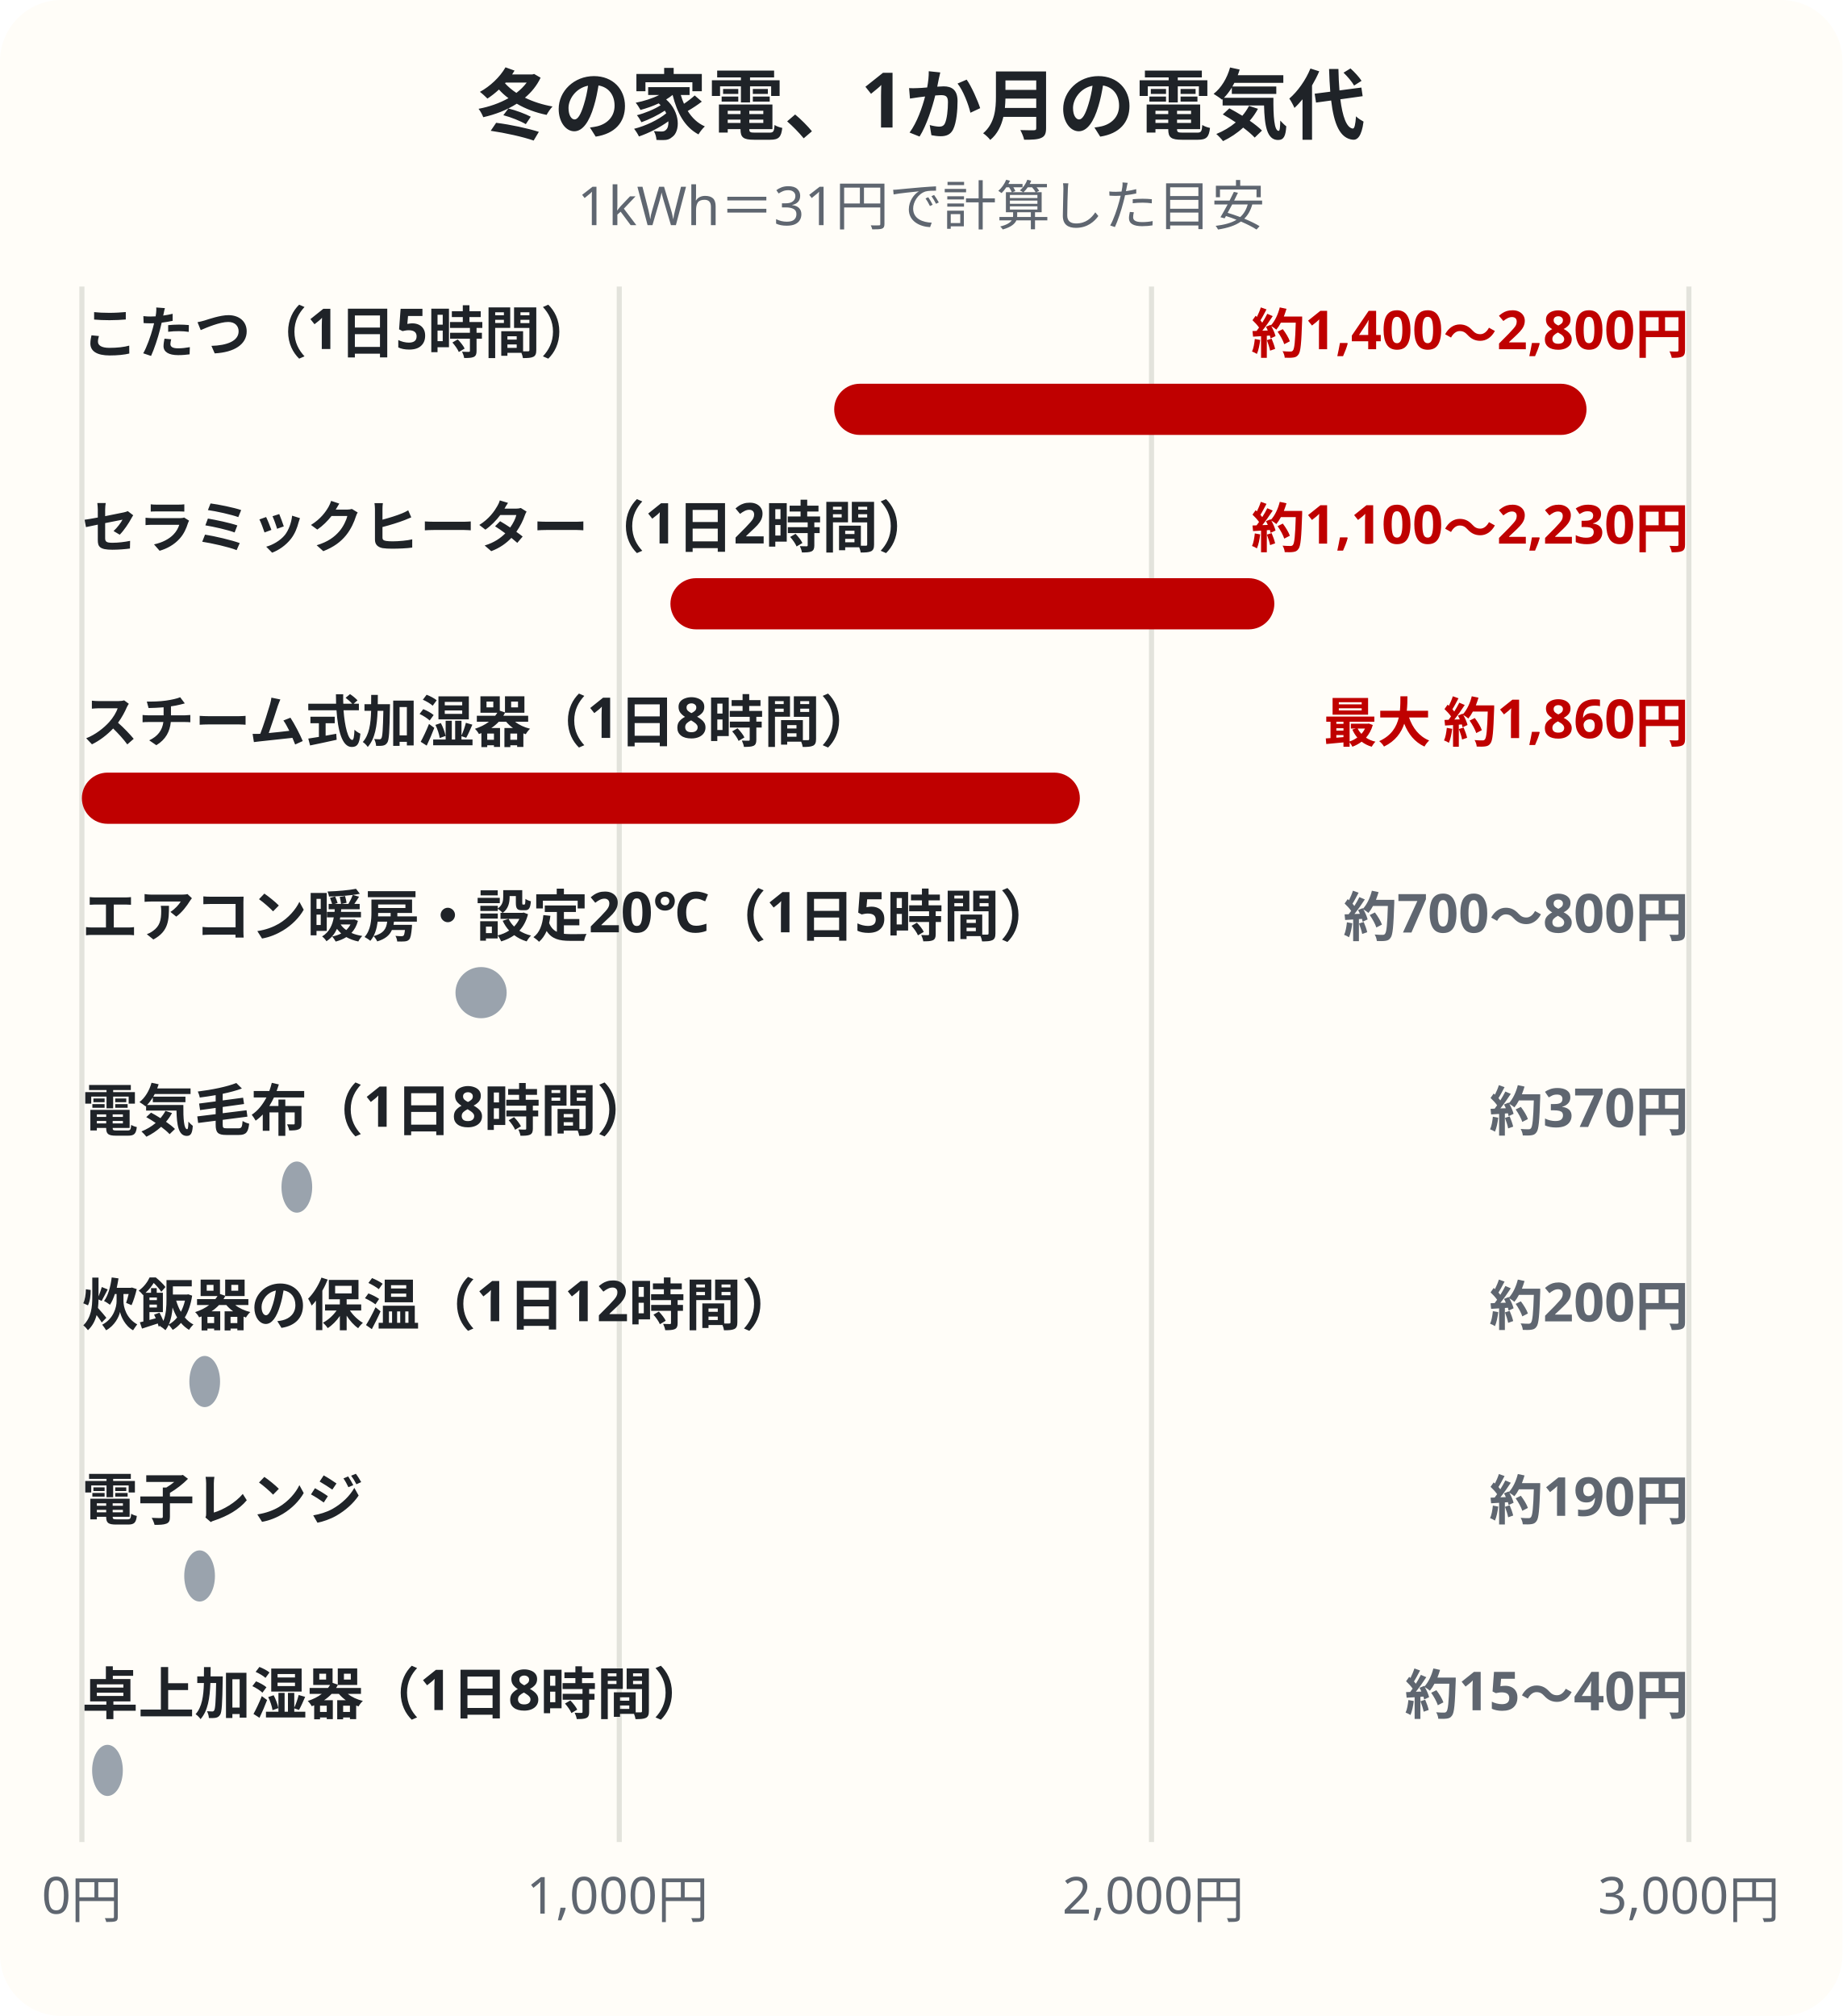
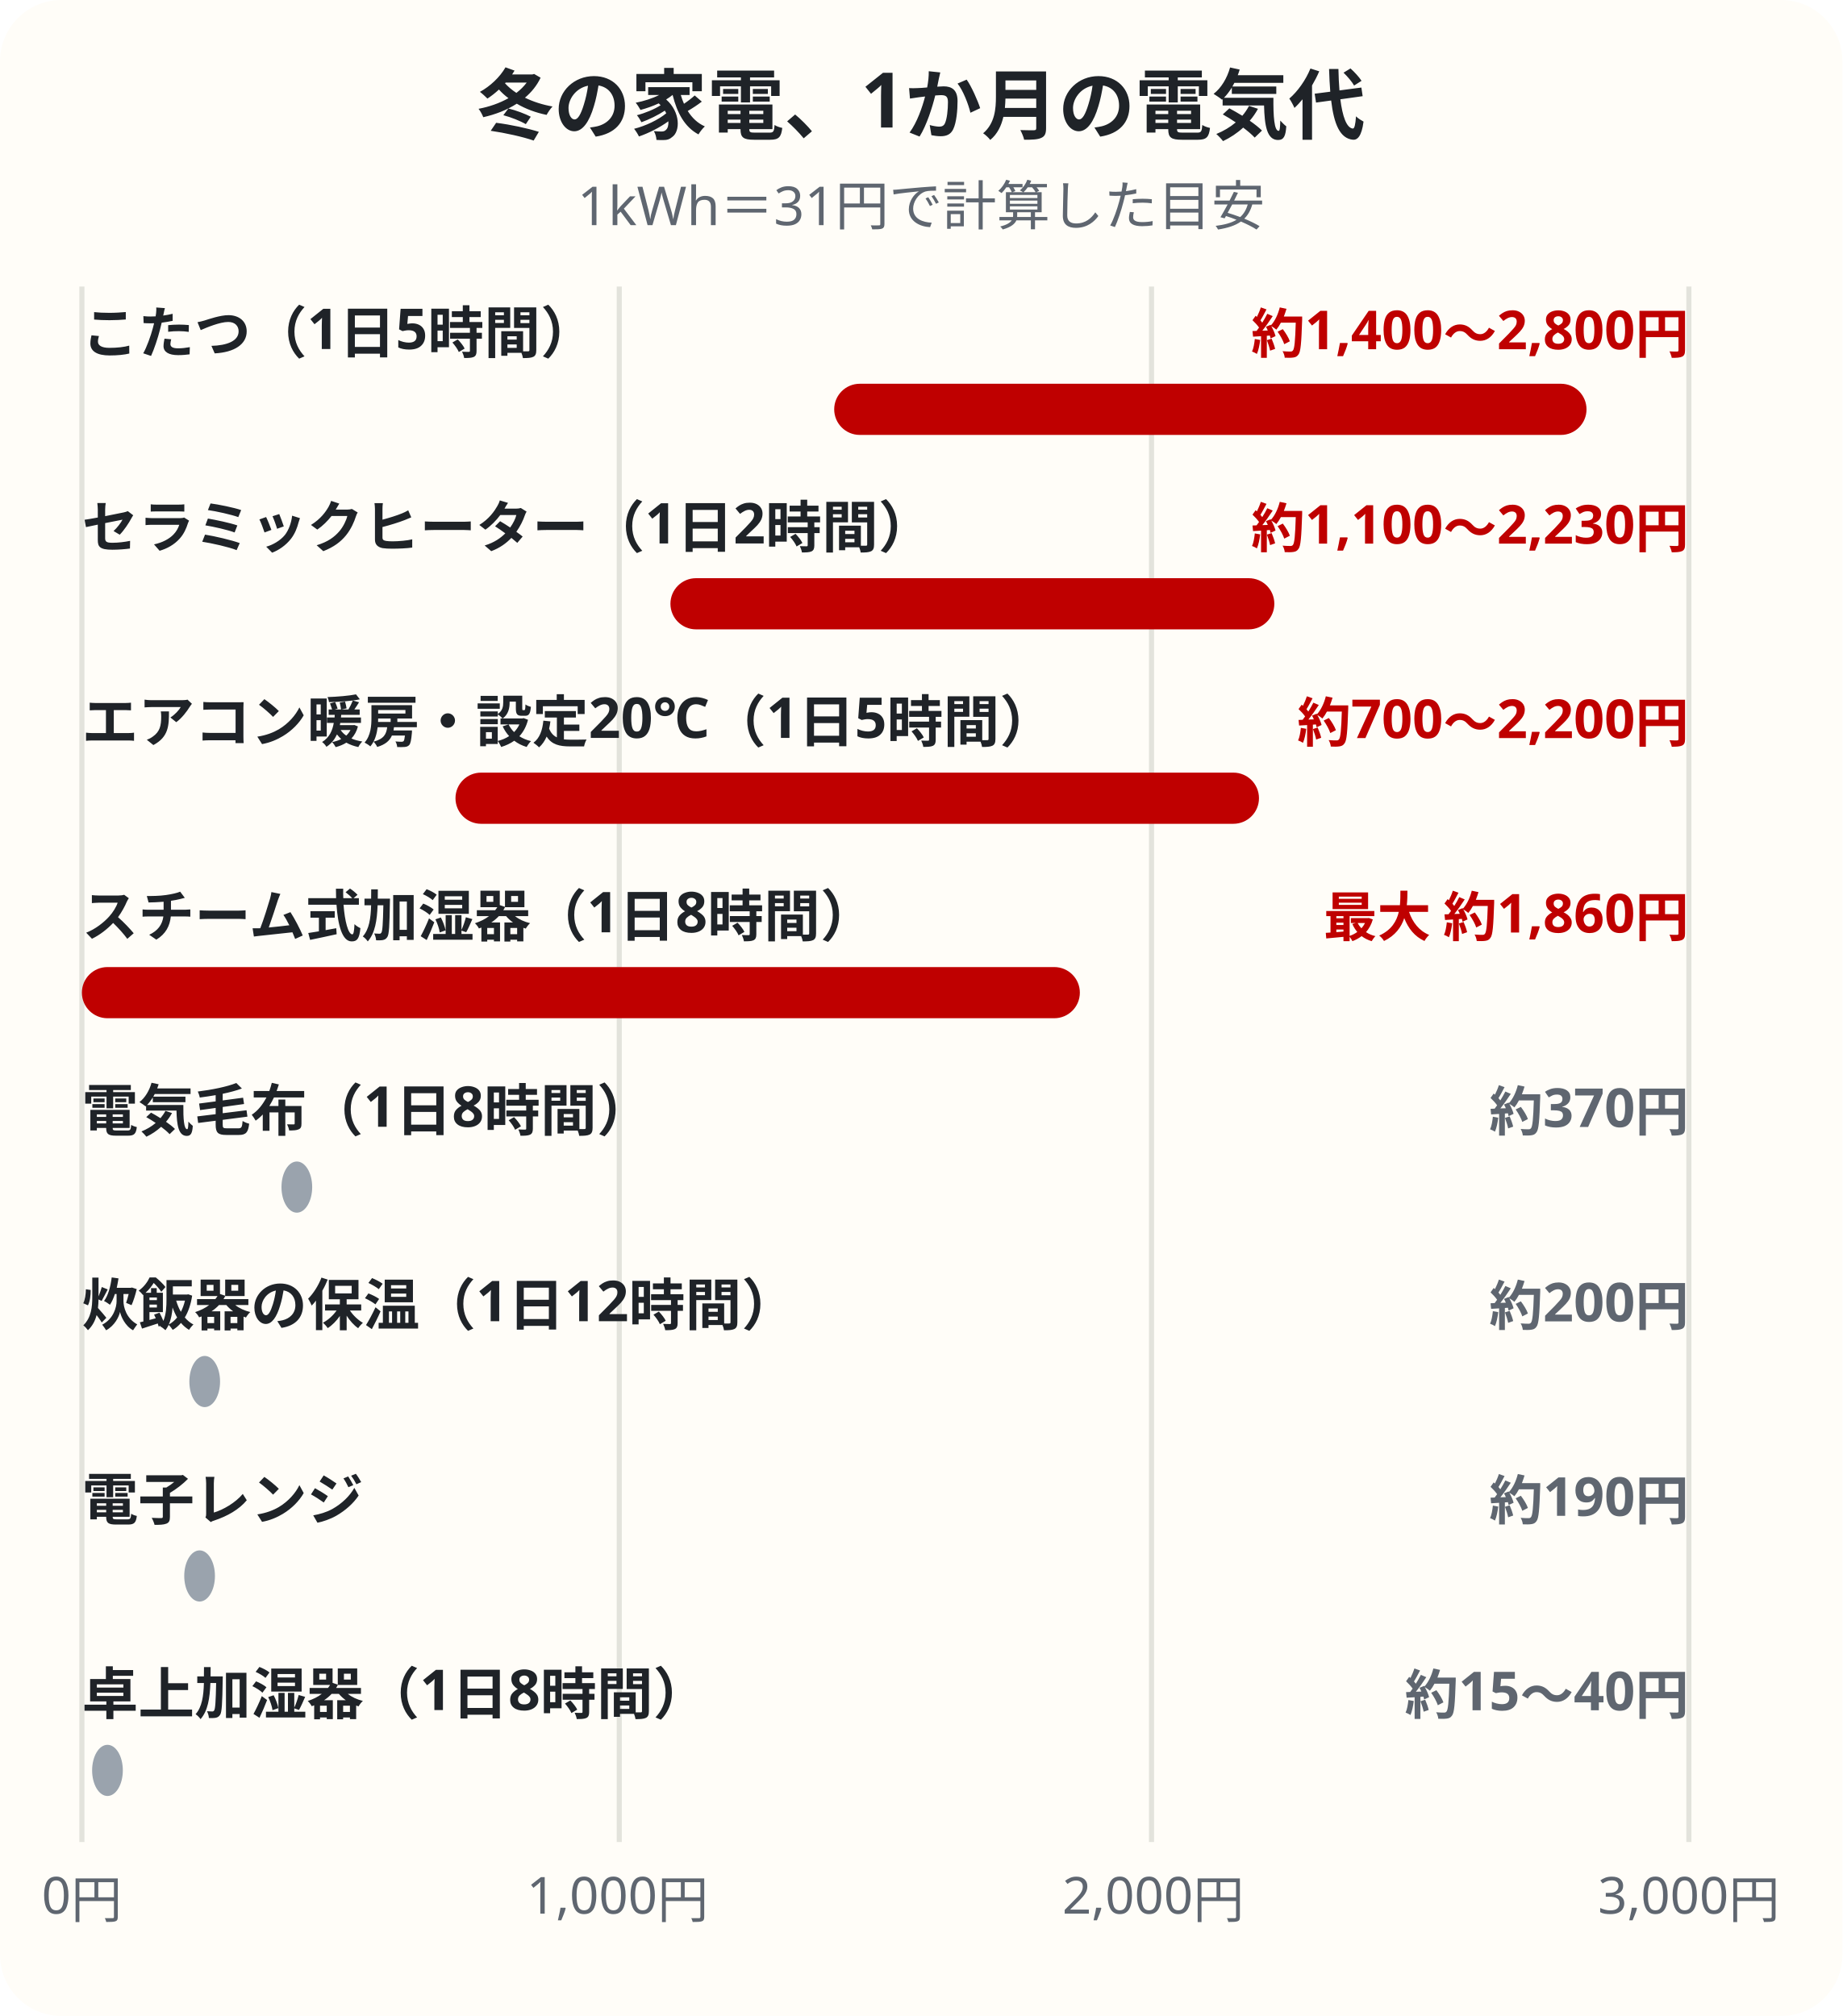
<svg xmlns="http://www.w3.org/2000/svg" viewBox="0 0 360 394" role="img" aria-label="ひとり暮らしの家電、1か月の電気代の目安">
  <rect width="360" height="394" rx="12" fill="#fffdf8" />
  <text x="180" y="26" text-anchor="middle" font-size="15" font-weight="700" fill="#1f2328" font-family="Hiragino Sans, Noto Sans JP, sans-serif">冬の家電、1か月の電気代</text>
  <text x="180" y="44" text-anchor="middle" font-size="10.5" font-weight="400" fill="#5f6670" font-family="Hiragino Sans, Noto Sans JP, sans-serif">1kWh＝31円で計算した目安</text>
  <line x1="16" y1="56" x2="16" y2="360" stroke="#e3e3dc" />
  <text x="16.0" y="374" text-anchor="middle" font-size="10" font-weight="400" fill="#5f6670" font-family="Hiragino Sans, Noto Sans JP, sans-serif">0円</text>
  <line x1="121" y1="56" x2="121" y2="360" stroke="#e3e3dc" />
  <text x="120.667" y="374" text-anchor="middle" font-size="10" font-weight="400" fill="#5f6670" font-family="Hiragino Sans, Noto Sans JP, sans-serif">1,000円</text>
  <line x1="225" y1="56" x2="225" y2="360" stroke="#e3e3dc" />
  <text x="225.333" y="374" text-anchor="middle" font-size="10" font-weight="400" fill="#5f6670" font-family="Hiragino Sans, Noto Sans JP, sans-serif">2,000円</text>
  <line x1="330" y1="56" x2="330" y2="360" stroke="#e3e3dc" />
  <text x="330.0" y="374" text-anchor="middle" font-size="10" font-weight="400" fill="#5f6670" font-family="Hiragino Sans, Noto Sans JP, sans-serif">3,000円</text>
  <text x="16" y="69" text-anchor="start" font-size="11" font-weight="700" fill="#1f2328" font-family="Hiragino Sans, Noto Sans JP, sans-serif">こたつ（1日5時間）</text>
  <text x="330" y="69" text-anchor="end" font-size="10.5" font-weight="700" fill="#bf0000" font-family="Hiragino Sans, Noto Sans JP, sans-serif">約1,400〜2,800円</text>
  <rect x="163" y="75" width="147" height="10" rx="5" fill="#bf0000" />
  <text x="16" y="107" text-anchor="start" font-size="11" font-weight="700" fill="#1f2328" font-family="Hiragino Sans, Noto Sans JP, sans-serif">セラミックヒーター（1日2時間）</text>
  <text x="330" y="107" text-anchor="end" font-size="10.5" font-weight="700" fill="#bf0000" font-family="Hiragino Sans, Noto Sans JP, sans-serif">約1,100〜2,230円</text>
  <rect x="131" y="113" width="118" height="10" rx="5" fill="#bf0000" />
-   <text x="16" y="145" text-anchor="start" font-size="11" font-weight="700" fill="#1f2328" font-family="Hiragino Sans, Noto Sans JP, sans-serif">スチーム式加湿器（1日8時間）</text>
-   <text x="330" y="145" text-anchor="end" font-size="10.5" font-weight="700" fill="#bf0000" font-family="Hiragino Sans, Noto Sans JP, sans-serif">最大 約1,860円</text>
-   <rect x="16" y="151" width="195" height="10" rx="5" fill="#bf0000" />
-   <text x="16" y="183" text-anchor="start" font-size="11" font-weight="700" fill="#1f2328" font-family="Hiragino Sans, Noto Sans JP, sans-serif">エアコン暖房・設定20℃（1日5時間）</text>
-   <text x="330" y="183" text-anchor="end" font-size="10.5" font-weight="700" fill="#5f6670" font-family="Hiragino Sans, Noto Sans JP, sans-serif">約700〜800円</text>
-   <rect x="89" y="189" width="10" height="10" rx="5" fill="#9aa3ad" />
+   <text x="16" y="145" text-anchor="start" font-size="11" font-weight="700" fill="#1f2328" font-family="Hiragino Sans, Noto Sans JP, sans-serif">エアコン暖房・設定20℃（1日5時間）</text>
+   <text x="330" y="145" text-anchor="end" font-size="10.5" font-weight="700" fill="#bf0000" font-family="Hiragino Sans, Noto Sans JP, sans-serif">約700〜2,200円</text>
+   <rect x="89" y="151" width="157" height="10" rx="5" fill="#bf0000" />
+   <text x="16" y="183" text-anchor="start" font-size="11" font-weight="700" fill="#1f2328" font-family="Hiragino Sans, Noto Sans JP, sans-serif">スチーム式加湿器（1日8時間）</text>
+   <text x="330" y="183" text-anchor="end" font-size="10.5" font-weight="700" fill="#bf0000" font-family="Hiragino Sans, Noto Sans JP, sans-serif">最大 約1,860円</text>
+   <rect x="16" y="189" width="195" height="10" rx="5" fill="#bf0000" />
  <text x="16" y="221" text-anchor="start" font-size="11" font-weight="700" fill="#1f2328" font-family="Hiragino Sans, Noto Sans JP, sans-serif">電気毛布（1日8時間）</text>
  <text x="330" y="221" text-anchor="end" font-size="10.5" font-weight="700" fill="#5f6670" font-family="Hiragino Sans, Noto Sans JP, sans-serif">約370円</text>
  <rect x="55" y="227" width="6" height="10" rx="5" fill="#9aa3ad" />
  <text x="16" y="259" text-anchor="start" font-size="11" font-weight="700" fill="#1f2328" font-family="Hiragino Sans, Noto Sans JP, sans-serif">炊飯器の保温（1日12時間）</text>
  <text x="330" y="259" text-anchor="end" font-size="10.5" font-weight="700" fill="#5f6670" font-family="Hiragino Sans, Noto Sans JP, sans-serif">約200円</text>
  <rect x="37" y="265" width="6" height="10" rx="5" fill="#9aa3ad" />
  <text x="16" y="297" text-anchor="start" font-size="11" font-weight="700" fill="#1f2328" font-family="Hiragino Sans, Noto Sans JP, sans-serif">電子レンジ</text>
  <text x="330" y="297" text-anchor="end" font-size="10.5" font-weight="700" fill="#5f6670" font-family="Hiragino Sans, Noto Sans JP, sans-serif">約190円</text>
  <rect x="36" y="303" width="6" height="10" rx="5" fill="#9aa3ad" />
  <text x="16" y="335" text-anchor="start" font-size="11" font-weight="700" fill="#1f2328" font-family="Hiragino Sans, Noto Sans JP, sans-serif">卓上加湿器（1日8時間）</text>
  <text x="330" y="335" text-anchor="end" font-size="10.5" font-weight="700" fill="#5f6670" font-family="Hiragino Sans, Noto Sans JP, sans-serif">約15〜40円</text>
  <rect x="18" y="341" width="6" height="10" rx="5" fill="#9aa3ad" />
</svg>
